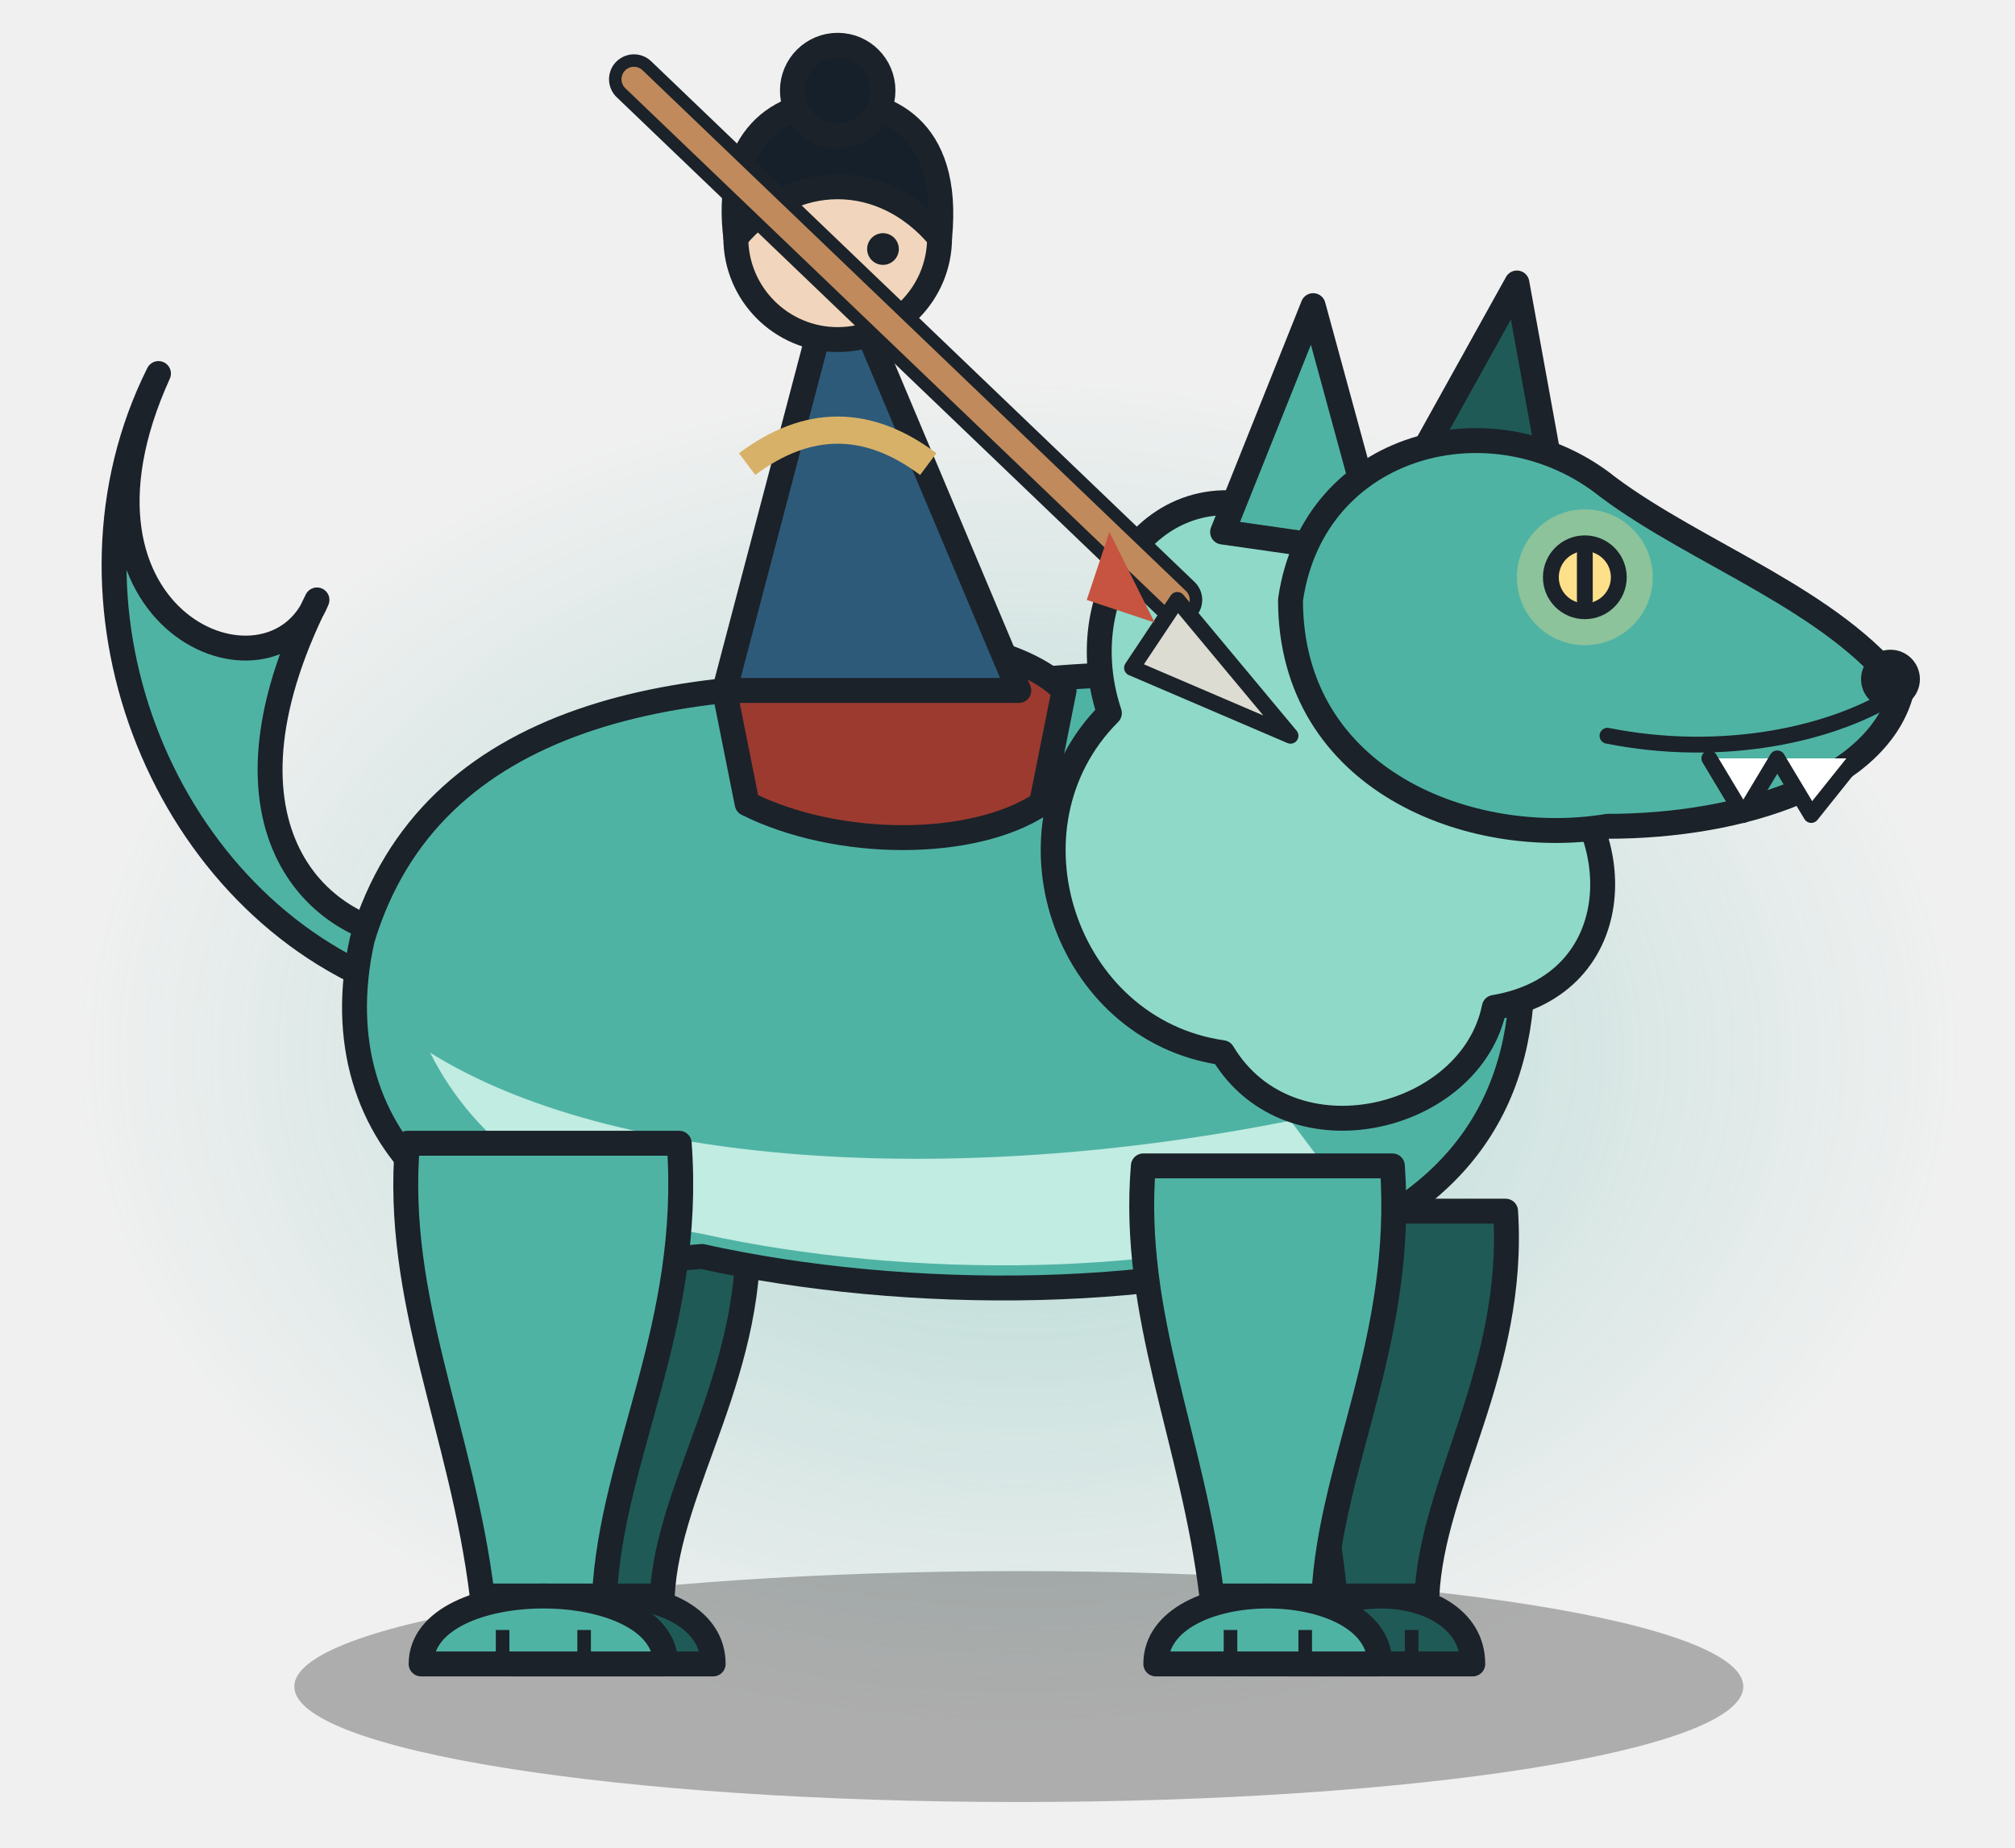
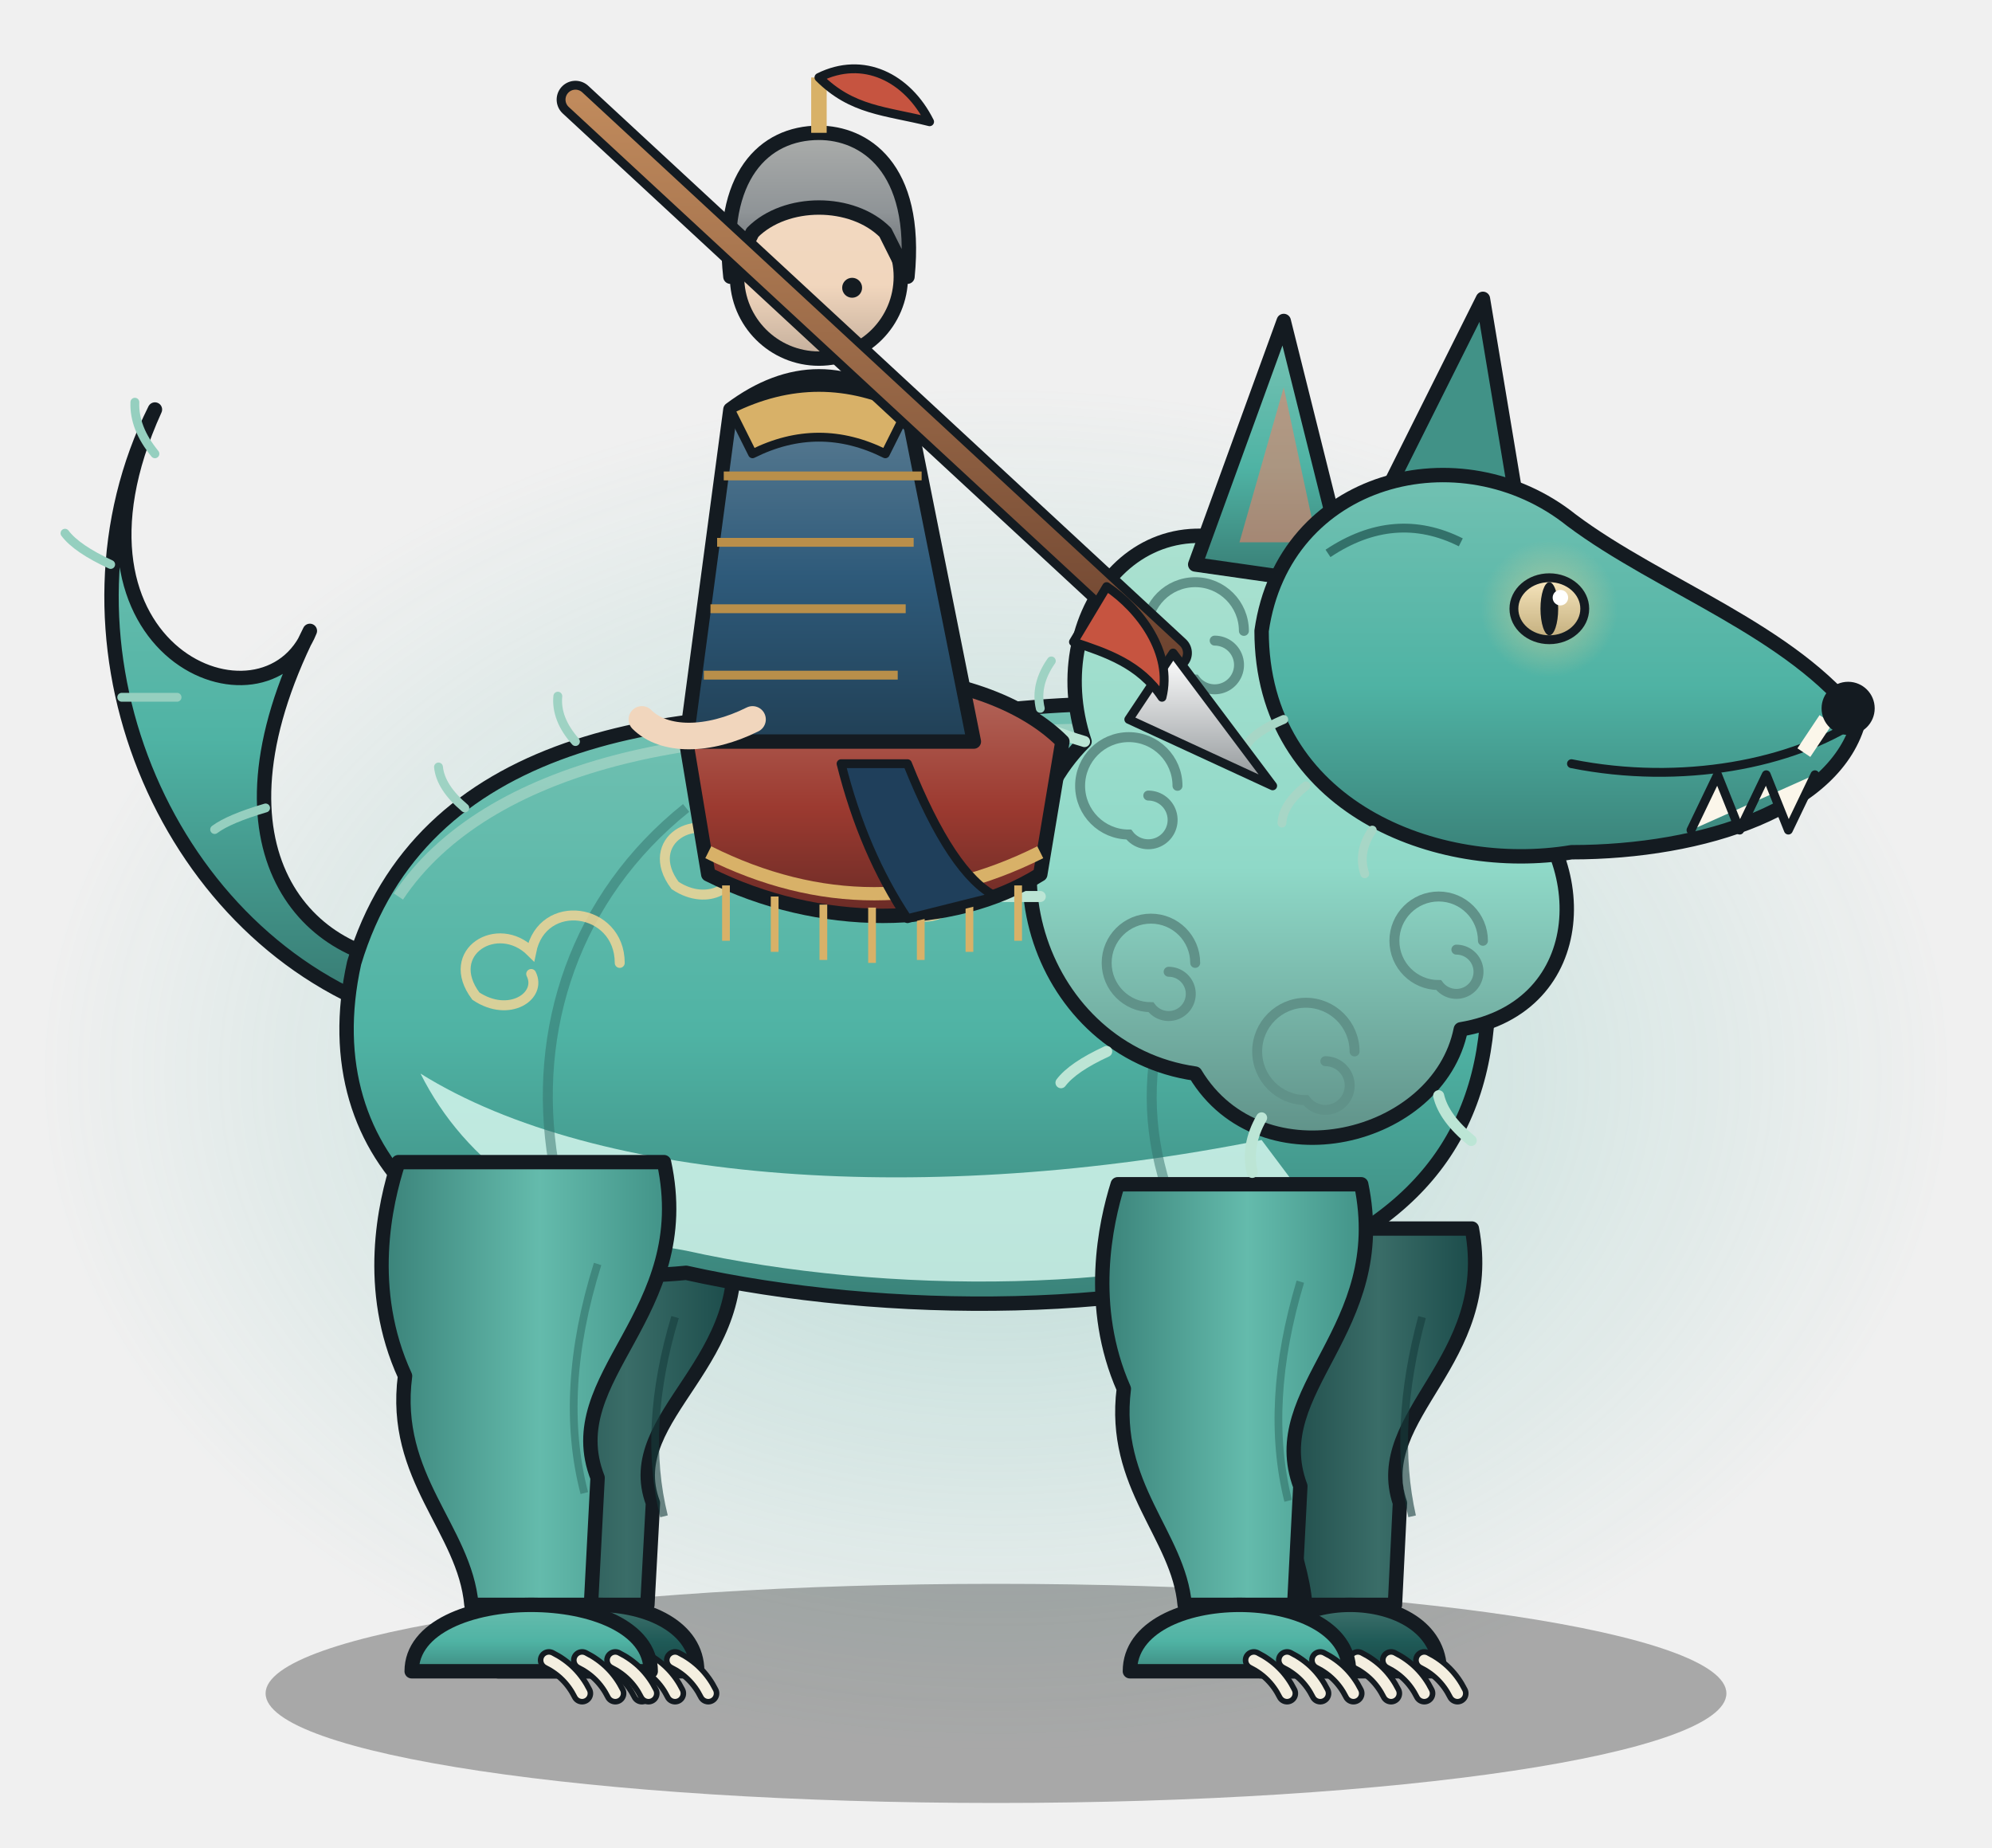
- <svg xmlns="http://www.w3.org/2000/svg" viewBox="-4 -3 178 163.2">
+ <svg xmlns="http://www.w3.org/2000/svg" viewBox="-6 -7 180 166.9">
  <defs>
-     <radialGradient id="g">
-       <stop offset="0" stop-color="#4fb3a4" stop-opacity="0.4" />
+     <radialGradient id="housvg0r0">
+       <stop offset="0" stop-color="#4fb3a4" stop-opacity="0.35" />
      <stop offset="1" stop-color="#4fb3a4" stop-opacity="0" />
    </radialGradient>
+     <linearGradient id="housvg0g1" x1="0" y1="0" x2="1" y2="0">
+       <stop offset="0" stop-color="#1b4b4a" />
+       <stop offset="0.45" stop-color="#3a6d68" />
+       <stop offset="1" stop-color="#194443" />
+     </linearGradient>
+     <linearGradient id="housvg0g2" x1="0" y1="0" x2="0" y2="1">
+       <stop offset="0" stop-color="#41726d" />
+       <stop offset="0.55" stop-color="#1f5a57" />
+       <stop offset="1" stop-color="#1a4746" />
+     </linearGradient>
+     <linearGradient id="housvg0g3" x1="0" y1="0" x2="0" y2="1">
+       <stop offset="0" stop-color="#7bc4b5" />
+       <stop offset="0.55" stop-color="#4fb3a4" />
+       <stop offset="1" stop-color="#377a72" />
+     </linearGradient>
+     <linearGradient id="housvg0g4" x1="0" y1="0" x2="0" y2="1">
+       <stop offset="0" stop-color="#72c1b2" />
+       <stop offset="0.55" stop-color="#4fb3a4" />
+       <stop offset="1" stop-color="#3a8279" />
+     </linearGradient>
+     <linearGradient id="housvg0g5" x1="0" y1="0" x2="1" y2="0">
+       <stop offset="0" stop-color="#419287" />
+       <stop offset="0.45" stop-color="#64bbac" />
+       <stop offset="1" stop-color="#3a8279" />
+     </linearGradient>
+     <linearGradient id="housvg0g6" x1="0" y1="0" x2="0" y2="1">
+       <stop offset="0" stop-color="#69bdae" />
+       <stop offset="0.55" stop-color="#4fb3a4" />
+       <stop offset="1" stop-color="#3e8a80" />
+     </linearGradient>
+     <linearGradient id="housvg0g7" x1="0" y1="0" x2="0" y2="1">
+       <stop offset="0" stop-color="#abe1d0" />
+       <stop offset="0.55" stop-color="#8fd9c8" />
+       <stop offset="1" stop-color="#609289" />
+     </linearGradient>
+     <radialGradient id="housvg0r8">
+       <stop offset="0" stop-color="#f0d596" stop-opacity="0.55" />
+       <stop offset="1" stop-color="#f0d596" stop-opacity="0" />
+     </radialGradient>
+     <linearGradient id="housvg0g9" x1="0" y1="0" x2="0" y2="1">
+       <stop offset="0" stop-color="#f8e7bf" />
+       <stop offset="1" stop-color="#c2ad7c" />
+     </linearGradient>
+     <linearGradient id="housvg0g10" x1="0" y1="0" x2="0" y2="1">
+       <stop offset="0" stop-color="#b56a5e" />
+       <stop offset="0.55" stop-color="#9c3a30" />
+       <stop offset="1" stop-color="#692b26" />
+     </linearGradient>
+     <linearGradient id="housvg0g11" x1="0" y1="0" x2="0" y2="1">
+       <stop offset="0" stop-color="#628296" />
+       <stop offset="0.55" stop-color="#2e5a7a" />
+       <stop offset="1" stop-color="#214056" />
+     </linearGradient>
+     <linearGradient id="housvg0g12" x1="0" y1="0" x2="0" y2="1">
+       <stop offset="0" stop-color="#f2d9c1" />
+       <stop offset="0.55" stop-color="#f1d6bd" />
+       <stop offset="1" stop-color="#c3ae9b" />
+     </linearGradient>
+     <linearGradient id="housvg0g13" x1="0" y1="0" x2="0" y2="1">
+       <stop offset="0" stop-color="#abadab" />
+       <stop offset="0.55" stop-color="#8f9497" />
+       <stop offset="1" stop-color="#606569" />
+     </linearGradient>
+     <linearGradient id="housvg0g14" x1="0" y1="0" x2="0" y2="1">
+       <stop offset="0" stop-color="#c08a5c" />
+       <stop offset="1" stop-color="#6e4430" />
+     </linearGradient>
+     <linearGradient id="housvg0g15" x1="0" y1="0" x2="0" y2="1">
+       <stop offset="0" stop-color="#fff" />
+       <stop offset="1" stop-color="#8f9497" />
+     </linearGradient>
  </defs>
-   <g transform="matrix(-1 0 0 1 170 0)">
-     <ellipse cx="84" cy="90" rx="84" ry="60" fill="url(#g)" />
-     <ellipse cx="84" cy="146" rx="64" ry="10.2" fill="#000" fill-opacity=".28" />
-     <path d="M41 104C40.1 118 47.5 128 47.95 138L56.05 138C57.4 126 59.9 116 59 104Z" fill="#1f5a57" stroke="#1b2229" stroke-width="2.2" stroke-linejoin="round" stroke-linecap="round" />
-     <path d="M43.9 144C43.9 136 60.1 136 60.1 144Z" fill="#1f5a57" stroke="#1b2229" stroke-width="2.2" stroke-linejoin="round" stroke-linecap="round" />
-     <path d="M49.3 144v-3M54.7 144v-3" stroke="#1b2229" stroke-width="1.2" />
-     <path d="M108 104C107 118 115 128 115.5 138L124.5 138C126 126 129 116 128 104Z" fill="#1f5a57" stroke="#1b2229" stroke-width="2.2" stroke-linejoin="round" stroke-linecap="round" />
-     <path d="M111 144C111 136 129 136 129 144Z" fill="#1f5a57" stroke="#1b2229" stroke-width="2.2" stroke-linejoin="round" stroke-linecap="round" />
-     <path d="M117 144v-3M123 144v-3" stroke="#1b2229" stroke-width="1.2" />
-     <path d="M140 84C160 76 170 50 160 30C170 52 150 60 146 50C156 70 146 80 136 80Z" fill="#4fb3a4" stroke="#1b2229" stroke-width="2.2" stroke-linejoin="round" stroke-linecap="round" />
-     <path d="M40 76C42 58 64 54 90 58C114 56 136 60 142 80C146 98 132 110 112 108C94 112 70 112 54 106C42 100 38 90 40 76Z" fill="#4fb3a4" stroke="#1b2229" stroke-width="2.2" stroke-linejoin="round" stroke-linecap="round" />
+   <g transform="matrix(-1 0 0 1 168 0)">
+     <ellipse cx="84" cy="90" rx="86" ry="62" fill="url(#housvg0r0)" />
+     <ellipse cx="84" cy="146" rx="66" ry="9.9" fill="#000" fill-opacity=".3" />
+     <path d="M41 104C38.75 116 50.2 120.8 47.5 128.8L47.95 138L56.05 138C56.5 132.8 59.45 128.8 58.55 120.8C61.25 114 59.9 107.2 59 104Z" fill="url(#housvg0g1)" stroke="#141b21" stroke-width="1.3" stroke-linejoin="round" stroke-linecap="round" />
+     <path d="M43.9 144C43.9 136 60.1 136 60.1 144Z" fill="url(#housvg0g2)" stroke="#141b21" stroke-width="1.3" stroke-linejoin="round" stroke-linecap="round" />
+     <path d="M45.5 112q2.7 10 0.9 18" fill="none" stroke="#173c3c" stroke-opacity=".6" stroke-width=".7" />
+     <path d="M45.3 143q-2 1 -3 3" fill="none" stroke="#141b21" stroke-width="2" stroke-linecap="round" />
+     <path d="M48.3 143q-2 1 -3 3" fill="none" stroke="#141b21" stroke-width="2" stroke-linecap="round" />
+     <path d="M51.3 143q-2 1 -3 3" fill="none" stroke="#141b21" stroke-width="2" stroke-linecap="round" />
+     <path d="M45.3 143q-2 1 -3 3" fill="none" stroke="#f4efe0" stroke-width="1" stroke-linecap="round" />
+     <path d="M48.3 143q-2 1 -3 3" fill="none" stroke="#f4efe0" stroke-width="1" stroke-linecap="round" />
+     <path d="M51.3 143q-2 1 -3 3" fill="none" stroke="#f4efe0" stroke-width="1" stroke-linecap="round" />
+     <path d="M108 104C105.5 116 118 120.8 115 128.8L115.5 138L124.5 138C125 132.8 128.5 128.8 127.5 120.8C130.5 114 129 107.2 128 104Z" fill="url(#housvg0g1)" stroke="#141b21" stroke-width="1.3" stroke-linejoin="round" stroke-linecap="round" />
+     <path d="M111 144C111 136 129 136 129 144Z" fill="url(#housvg0g2)" stroke="#141b21" stroke-width="1.3" stroke-linejoin="round" stroke-linecap="round" />
+     <path d="M113 112q3 10 1 18" fill="none" stroke="#173c3c" stroke-opacity=".6" stroke-width=".7" />
+     <path d="M113 143q-2 1 -3 3" fill="none" stroke="#141b21" stroke-width="2" stroke-linecap="round" />
+     <path d="M116 143q-2 1 -3 3" fill="none" stroke="#141b21" stroke-width="2" stroke-linecap="round" />
+     <path d="M119 143q-2 1 -3 3" fill="none" stroke="#141b21" stroke-width="2" stroke-linecap="round" />
+     <path d="M113 143q-2 1 -3 3" fill="none" stroke="#f4efe0" stroke-width="1" stroke-linecap="round" />
+     <path d="M116 143q-2 1 -3 3" fill="none" stroke="#f4efe0" stroke-width="1" stroke-linecap="round" />
+     <path d="M119 143q-2 1 -3 3" fill="none" stroke="#f4efe0" stroke-width="1" stroke-linecap="round" />
+     <path d="M140 84C160 76 170 50 160 30C170 52 150 60 146 50C156 70 146 80 136 80Z" fill="url(#housvg0g3)" stroke="#141b21" stroke-width="1.3" stroke-linejoin="round" stroke-linecap="round" />
+     <path d="M160 34q1.906 -2.33 1.812 -4.66" fill="none" stroke="#95cfbf" stroke-width="0.8" stroke-linecap="round" />
+     <path d="M164 44q3.063 -1.412 4.127 -2.823" fill="none" stroke="#95cfbf" stroke-width="0.8" stroke-linecap="round" />
+     <path d="M158 56q3.5 0 5 0" fill="none" stroke="#95cfbf" stroke-width="0.8" stroke-linecap="round" />
+     <path d="M150 66q3.303 0.974 4.605 1.947" fill="none" stroke="#95cfbf" stroke-width="0.8" stroke-linecap="round" />
+     <path d="M40 76C42 58 64 54 90 58C114 56 136 60 142 80C146 98 132 110 112 108C94 112 70 112 54 106C42 100 38 90 40 76Z" fill="url(#housvg0g4)" stroke="#141b21" stroke-width="1.3" stroke-linejoin="round" stroke-linecap="round" />
    <path d="M54 104C70 110 94 110 112 106C124 104 132 98 136 90C120 100 90 102 60 96Z" fill="#d4f5ec" fill-opacity=".85" />
-     <path d="M51 100C49.9 115.4 56.5 126.4 57.05 138L66.95 138C68.6 124.2 74.1 113.2 73 100Z" fill="#4fb3a4" stroke="#1b2229" stroke-width="2.2" stroke-linejoin="round" stroke-linecap="round" />
-     <path d="M52.1 144C52.1 136 71.9 136 71.9 144Z" fill="#4fb3a4" stroke="#1b2229" stroke-width="2.2" stroke-linejoin="round" stroke-linecap="round" />
-     <path d="M58.7 144v-3M65.3 144v-3" stroke="#1b2229" stroke-width="1.2" />
-     <path d="M114 98C112.8 114.1 120 125.6 120.6 138L131.4 138C133.2 123.3 139.2 111.8 138 98Z" fill="#4fb3a4" stroke="#1b2229" stroke-width="2.2" stroke-linejoin="round" stroke-linecap="round" />
-     <path d="M115.2 144C115.2 136 136.8 136 136.8 144Z" fill="#4fb3a4" stroke="#1b2229" stroke-width="2.2" stroke-linejoin="round" stroke-linecap="round" />
-     <path d="M122.4 144v-3M129.6 144v-3" stroke="#1b2229" stroke-width="1.2" />
-     <path d="M58 44C70 36 80 48 76 60C86 70 80 88 66 90C60 100 44 96 42 86C30 84 30 70 38 64C34 52 46 42 58 44Z" fill="#8fd9c8" stroke="#1b2229" stroke-width="2.2" stroke-linejoin="round" stroke-linecap="round" />
-     <path d="M52 46L58 24L66 44Z" fill="#4fb3a4" stroke="#1b2229" stroke-width="2.2" stroke-linejoin="round" stroke-linecap="round" />
-     <path d="M36 44L40 22L50 40Z" fill="#1f5a57" stroke="#1b2229" stroke-width="2.2" stroke-linejoin="round" stroke-linecap="round" />
-     <path d="M60 50C58 36 42 32 32 40C24 46 12 50 6 58C8 66 20 70 32 70C44 72 60 66 60 50Z" fill="#4fb3a4" stroke="#1b2229" stroke-width="2.2" stroke-linejoin="round" stroke-linecap="round" />
-     <path d="M6 58C12 62 22 64 32 62" fill="none" stroke="#1b2229" stroke-width="1.4" stroke-linejoin="round" stroke-linecap="round" />
-     <path d="M10 64l4 5 3 -5 3 5 3 -5" fill="#fff" stroke="#1b2229" stroke-width="1.4" stroke-linejoin="round" stroke-linecap="round" />
-     <circle cx="7" cy="57" r="2.6" fill="#1b2229" />
-     <circle cx="34" cy="48" r="6" fill="#ffe08a" fill-opacity=".35" />
-     <circle cx="34" cy="48" r="3" fill="#ffe08a" stroke="#1b2229" stroke-width="1.4" stroke-linejoin="round" stroke-linecap="round" />
-     <path d="M34 46v4" stroke="#1b2229" stroke-width="1.4" stroke-linecap="round" />
-     <path d="M80 58C86 52 104 52 110 58L108 68C100 72 88 72 82 68Z" fill="#9c3a30" stroke="#1b2229" stroke-width="2.2" stroke-linejoin="round" stroke-linecap="round" />
-     <path d="M84 58L100 20L110 58Z" fill="#2e5a7a" stroke="#1b2229" stroke-width="2.2" stroke-linejoin="round" stroke-linecap="round" />
-     <path d="M92 38Q100 32 108 38" fill="none" stroke="#d8b168" stroke-width="2.4" />
-     <circle cx="100" cy="18" r="9" fill="#f1d6bd" stroke="#1b2229" stroke-width="2.2" stroke-linejoin="round" stroke-linecap="round" />
-     <path d="M91 18C90 8 96 6 100 6C106 6 110 10 109 18C104 12 96 12 91 18Z" fill="#16202a" stroke="#1b2229" stroke-width="2.2" stroke-linejoin="round" stroke-linecap="round" />
-     <circle cx="100" cy="5" r="4" fill="#16202a" stroke="#1b2229" stroke-width="2.2" stroke-linejoin="round" stroke-linecap="round" />
-     <circle cx="96" cy="19" r="1.4" fill="#1b2229" />
-     <path d="M118 4L70 50" stroke="#1b2229" stroke-width="4.4" stroke-linecap="round" />
-     <path d="M118 4L70 50" stroke="#c08a5c" stroke-width="2.2" stroke-linecap="round" />
-     <path d="M70 50l-10 12 14 -6z" fill="#dcdcd2" stroke="#1b2229" stroke-width="1.4" stroke-linejoin="round" stroke-linecap="round" />
-     <path d="M76 44l-4 8 6 -2z" fill="#c65440" />
+     <path d="M60 72C70 80 72 92 68 102M112 66C122 74 126 86 124 98" fill="none" stroke="#33716a" stroke-opacity=".5" stroke-width=".9" />
+     <path d="M80 72c0 -5 7 -6 8 -1c3 -3 8 0 5 4c-3 2 -6 0 -5 -2" fill="none" stroke="#f0d596" stroke-opacity=".85" stroke-width=".9" stroke-linecap="round" />
+     <path d="M100 70c0 -5 7 -6 8 -1c3 -3 8 0 5 4c-3 2 -6 0 -5 -2" fill="none" stroke="#f0d596" stroke-opacity=".85" stroke-width=".9" stroke-linecap="round" />
+     <path d="M118 80c0 -5 7 -6 8 -1c3 -3 8 0 5 4c-3 2 -6 0 -5 -2" fill="none" stroke="#f0d596" stroke-opacity=".85" stroke-width=".9" stroke-linecap="round" />
+     <path d="M70 58q0.289 -2.082 -1.422 -4.164" fill="none" stroke="#9ed2c3" stroke-width="0.8" stroke-linecap="round" />
+     <path d="M80 57q0.5 -2.142 -1 -4.285" fill="none" stroke="#9ed2c3" stroke-width="0.8" stroke-linecap="round" />
+     <path d="M90 58q0.936 -2.199 -0.128 -4.398" fill="none" stroke="#9ed2c3" stroke-width="0.8" stroke-linecap="round" />
+     <path d="M100 57q1.156 -2.194 0.311 -4.389" fill="none" stroke="#9ed2c3" stroke-width="0.8" stroke-linecap="round" />
+     <path d="M110 58q1.374 -2.168 0.748 -4.336" fill="none" stroke="#9ed2c3" stroke-width="0.8" stroke-linecap="round" />
+     <path d="M122 60q1.797 -2.05 1.594 -4.101" fill="none" stroke="#9ed2c3" stroke-width="0.8" stroke-linecap="round" />
+     <path d="M132 66q2.189 -1.851 2.377 -3.702" fill="none" stroke="#9ed2c3" stroke-width="0.8" stroke-linecap="round" />
+     <path d="M44 70C52 60 70 57 90 60C110 58 130 62 138 74" fill="none" stroke="#b9dccd" stroke-opacity=".55" stroke-width="1" />
+     <path d="M51 100C48.25 113.2 59.8 118.48 56.5 127.28L57.05 138L66.95 138C67.5 131.68 73.55 127.28 72.45 118.48C75.75 111 74.1 103.52 73 100Z" fill="url(#housvg0g5)" stroke="#141b21" stroke-width="1.3" stroke-linejoin="round" stroke-linecap="round" />
+     <path d="M52.1 144C52.1 136 71.9 136 71.9 144Z" fill="url(#housvg0g6)" stroke="#141b21" stroke-width="1.3" stroke-linejoin="round" stroke-linecap="round" />
+     <path d="M56.5 108.8q3.3 11 1.1 19.8" fill="none" stroke="#33716a" stroke-opacity=".6" stroke-width=".7" />
+     <path d="M54.7 143q-2 1 -3 3" fill="none" stroke="#141b21" stroke-width="2" stroke-linecap="round" />
+     <path d="M57.7 143q-2 1 -3 3" fill="none" stroke="#141b21" stroke-width="2" stroke-linecap="round" />
+     <path d="M60.7 143q-2 1 -3 3" fill="none" stroke="#141b21" stroke-width="2" stroke-linecap="round" />
+     <path d="M54.7 143q-2 1 -3 3" fill="none" stroke="#f4efe0" stroke-width="1" stroke-linecap="round" />
+     <path d="M57.7 143q-2 1 -3 3" fill="none" stroke="#f4efe0" stroke-width="1" stroke-linecap="round" />
+     <path d="M60.7 143q-2 1 -3 3" fill="none" stroke="#f4efe0" stroke-width="1" stroke-linecap="round" />
+     <path d="M114 98C111 111.8 123.6 117.32 120 126.52L120.6 138L131.4 138C132 131.12 138.6 126.52 137.4 117.32C141 109.5 139.2 101.68 138 98Z" fill="url(#housvg0g5)" stroke="#141b21" stroke-width="1.3" stroke-linejoin="round" stroke-linecap="round" />
+     <path d="M115.2 144C115.2 136 136.8 136 136.8 144Z" fill="url(#housvg0g6)" stroke="#141b21" stroke-width="1.3" stroke-linejoin="round" stroke-linecap="round" />
+     <path d="M120 107.2q3.6 11.5 1.2 20.7" fill="none" stroke="#33716a" stroke-opacity=".6" stroke-width=".7" />
+     <path d="M118.4 143q-2 1 -3 3" fill="none" stroke="#141b21" stroke-width="2" stroke-linecap="round" />
+     <path d="M121.4 143q-2 1 -3 3" fill="none" stroke="#141b21" stroke-width="2" stroke-linecap="round" />
+     <path d="M124.4 143q-2 1 -3 3" fill="none" stroke="#141b21" stroke-width="2" stroke-linecap="round" />
+     <path d="M118.4 143q-2 1 -3 3" fill="none" stroke="#f4efe0" stroke-width="1" stroke-linecap="round" />
+     <path d="M121.4 143q-2 1 -3 3" fill="none" stroke="#f4efe0" stroke-width="1" stroke-linecap="round" />
+     <path d="M124.4 143q-2 1 -3 3" fill="none" stroke="#f4efe0" stroke-width="1" stroke-linecap="round" />
+     <path d="M58 44C70 36 80 48 76 60C86 70 80 88 66 90C60 100 44 96 42 86C30 84 30 70 38 64C34 52 46 42 58 44Z" fill="url(#housvg0g7)" stroke="#141b21" stroke-width="1.3" stroke-linejoin="round" stroke-linecap="round" />
+     <path d="M48 50a4 4 0 1 1 4 4a2 2 0 1 1 -1.6 -3.2" fill="none" stroke="#609289" stroke-width=".9" stroke-linecap="round" />
+     <path d="M61.6 50a4.4 4.4 0 1 1 4.4 4.4a2.2 2.2 0 1 1 -1.76 -3.52" fill="none" stroke="#609289" stroke-width=".9" stroke-linecap="round" />
+     <path d="M67.6 64a4.4 4.4 0 1 1 4.4 4.4a2.2 2.2 0 1 1 -1.76 -3.52" fill="none" stroke="#609289" stroke-width=".9" stroke-linecap="round" />
+     <path d="M66 80a4 4 0 1 1 4 4a2 2 0 1 1 -1.6 -3.2" fill="none" stroke="#609289" stroke-width=".9" stroke-linecap="round" />
+     <path d="M51.6 88a4.4 4.4 0 1 1 4.4 4.4a2.2 2.2 0 1 1 -1.76 -3.52" fill="none" stroke="#609289" stroke-width=".9" stroke-linecap="round" />
+     <path d="M40 78a4 4 0 1 1 4 4a2 2 0 1 1 -1.6 -3.2" fill="none" stroke="#609289" stroke-width=".9" stroke-linecap="round" />
+     <path d="M38 64a4 4 0 1 1 4 4a2 2 0 1 1 -1.6 -3.2" fill="none" stroke="#609289" stroke-width=".9" stroke-linecap="round" />
+     <path d="M76 60q3.303 -0.974 4.605 -1.947" fill="none" stroke="#bce5d5" stroke-width="1" stroke-linecap="round" />
+     <path d="M80 74q3.5 0 5 0" fill="none" stroke="#bce5d5" stroke-width="1" stroke-linecap="round" />
+     <path d="M74 88q3.063 1.412 4.127 2.823" fill="none" stroke="#bce5d5" stroke-width="1" stroke-linecap="round" />
+     <path d="M60 94q1.425 2.464 0.85 4.927" fill="none" stroke="#bce5d5" stroke-width="1" stroke-linecap="round" />
+     <path d="M44 92q-0.471 2.021 -2.943 4.042" fill="none" stroke="#bce5d5" stroke-width="1" stroke-linecap="round" />
+     <path d="M52 46L58 22L66 44Z" fill="url(#housvg0g3)" stroke="#141b21" stroke-width="1.3" stroke-linejoin="round" stroke-linecap="round" />
+     <path d="M55 42L58 28L62 42Z" fill="#e7836a" fill-opacity=".6" />
+     <path d="M36 44L40 20L50 40Z" fill="#419287" stroke="#141b21" stroke-width="1.3" stroke-linejoin="round" stroke-linecap="round" />
+     <path d="M60 50C58 36 42 32 32 40C24 46 12 50 6 58C8 66 20 70 32 70C44 72 60 66 60 50Z" fill="url(#housvg0g4)" stroke="#141b21" stroke-width="1.3" stroke-linejoin="round" stroke-linecap="round" />
+     <path d="M6 58C12 62 22 64 32 62" fill="none" stroke="#141b21" stroke-width=".8" stroke-linejoin="round" stroke-linecap="round" />
+     <path d="M10 63l2.4 5 2 -5 2.4 5 2 -5 2.4 5" fill="#fbf6ea" stroke="#141b21" stroke-width=".8" stroke-linejoin="round" stroke-linecap="round" />
+     <path d="M9 58l2 3" stroke="#fbf6ea" stroke-width="1.4" />
+     <circle cx="7" cy="57" r="2.4" fill="#141b21" />
+     <path d="M42 42q6 -3 12 1" fill="none" stroke="#33716a" stroke-width=".8" />
+     <path d="M58 58q2.651 1.129 3.301 2.259" fill="none" stroke="#a7d6c6" stroke-width="0.8" stroke-linecap="round" />
+     <path d="M56 64q2.081 1.683 2.161 3.366" fill="none" stroke="#a7d6c6" stroke-width="0.8" stroke-linecap="round" />
+     <path d="M50 68q1.34 1.971 0.68 3.942" fill="none" stroke="#a7d6c6" stroke-width="0.8" stroke-linecap="round" />
+     <circle cx="34" cy="48" r="6.2" fill="url(#housvg0r8)" />
+     <ellipse cx="34" cy="48" rx="3.2" ry="2.8" fill="url(#housvg0g9)" stroke="#141b21" stroke-width=".8" stroke-linejoin="round" stroke-linecap="round" />
+     <ellipse cx="34" cy="48" rx="0.8" ry="2.4" fill="#141b21" />
+     <circle cx="33" cy="47" r="0.7" fill="#fff" />
+     <path d="M78 60C86 52 106 52 112 60L110 72C100 77 88 77 80 72Z" fill="url(#housvg0g10)" stroke="#141b21" stroke-width="1.3" stroke-linejoin="round" stroke-linecap="round" />
+     <path d="M80 70C90 75 100 75 110 70" fill="none" stroke="#d8b168" stroke-width="1.2" />
+     <path d="M82 73v5" stroke="#d8b168" stroke-width=".7" />
+     <path d="M86.4 74v5" stroke="#d8b168" stroke-width=".7" />
+     <path d="M90.8 74.732v5" stroke="#d8b168" stroke-width=".7" />
+     <path d="M95.2 75v5" stroke="#d8b168" stroke-width=".7" />
+     <path d="M99.6 74.732v5" stroke="#d8b168" stroke-width=".7" />
+     <path d="M104 74v5" stroke="#d8b168" stroke-width=".7" />
+     <path d="M108.4 73v5" stroke="#d8b168" stroke-width=".7" />
+     <path d="M86 60L92 30Q100 24 108 30L112 60Z" fill="url(#housvg0g11)" stroke="#141b21" stroke-width="1.3" stroke-linejoin="round" stroke-linecap="round" />
+     <path d="M90.72 36h17.88" stroke="#b98f4a" stroke-width=".8" />
+     <path d="M91.44 42h17.76" stroke="#b98f4a" stroke-width=".8" />
+     <path d="M92.16 48h17.64" stroke="#b98f4a" stroke-width=".8" />
+     <path d="M92.88 54h17.52" stroke="#b98f4a" stroke-width=".8" />
+     <path d="M92 30Q100 26 108 30L106 34Q100 31 94 34Z" fill="#d8b168" stroke="#141b21" stroke-width=".8" stroke-linejoin="round" stroke-linecap="round" />
+     <path d="M92 62Q88 72 84 74L92 76Q96 70 98 62Z" fill="#1f3f5b" stroke="#141b21" stroke-width=".8" stroke-linejoin="round" stroke-linecap="round" />
+     <circle cx="100" cy="18" r="7.4" fill="url(#housvg0g12)" stroke="#141b21" stroke-width="1.3" stroke-linejoin="round" stroke-linecap="round" />
+     <path d="M92 18C91 8 96 5 100 5C105 5 109 9 108 18L106 14C103 11 97 11 94 14Z" fill="url(#housvg0g13)" stroke="#141b21" stroke-width="1.3" stroke-linejoin="round" stroke-linecap="round" />
+     <path d="M100 5V0" stroke="#d8b168" stroke-width="1.4" />
+     <path d="M100 0c-4 -2 -8 0 -10 4c4 -1 7 -1 10 -4z" fill="#c65440" stroke="#141b21" stroke-width=".8" stroke-linejoin="round" stroke-linecap="round" />
+     <circle cx="97" cy="19" r="0.9" fill="#141b21" />
+     <path d="M122 2L68 52" stroke="#141b21" stroke-width="3.4" stroke-linecap="round" />
+     <path d="M122 2L68 52" stroke="url(#housvg0g14)" stroke-width="1.8" stroke-linecap="round" />
+     <path d="M68 52l-9 12 13 -6z" fill="url(#housvg0g15)" stroke="#141b21" stroke-width=".8" stroke-linejoin="round" stroke-linecap="round" />
+     <path d="M74 46c-3 2 -6 6 -5 10c2 -3 5 -4 8 -5z" fill="#c65440" stroke="#141b21" stroke-width=".8" stroke-linejoin="round" stroke-linecap="round" />
+     <path d="M106 58c4 2 8 2 10 0" fill="none" stroke="#f1d6bd" stroke-width="2.4" stroke-linecap="round" />
  </g>
</svg>
